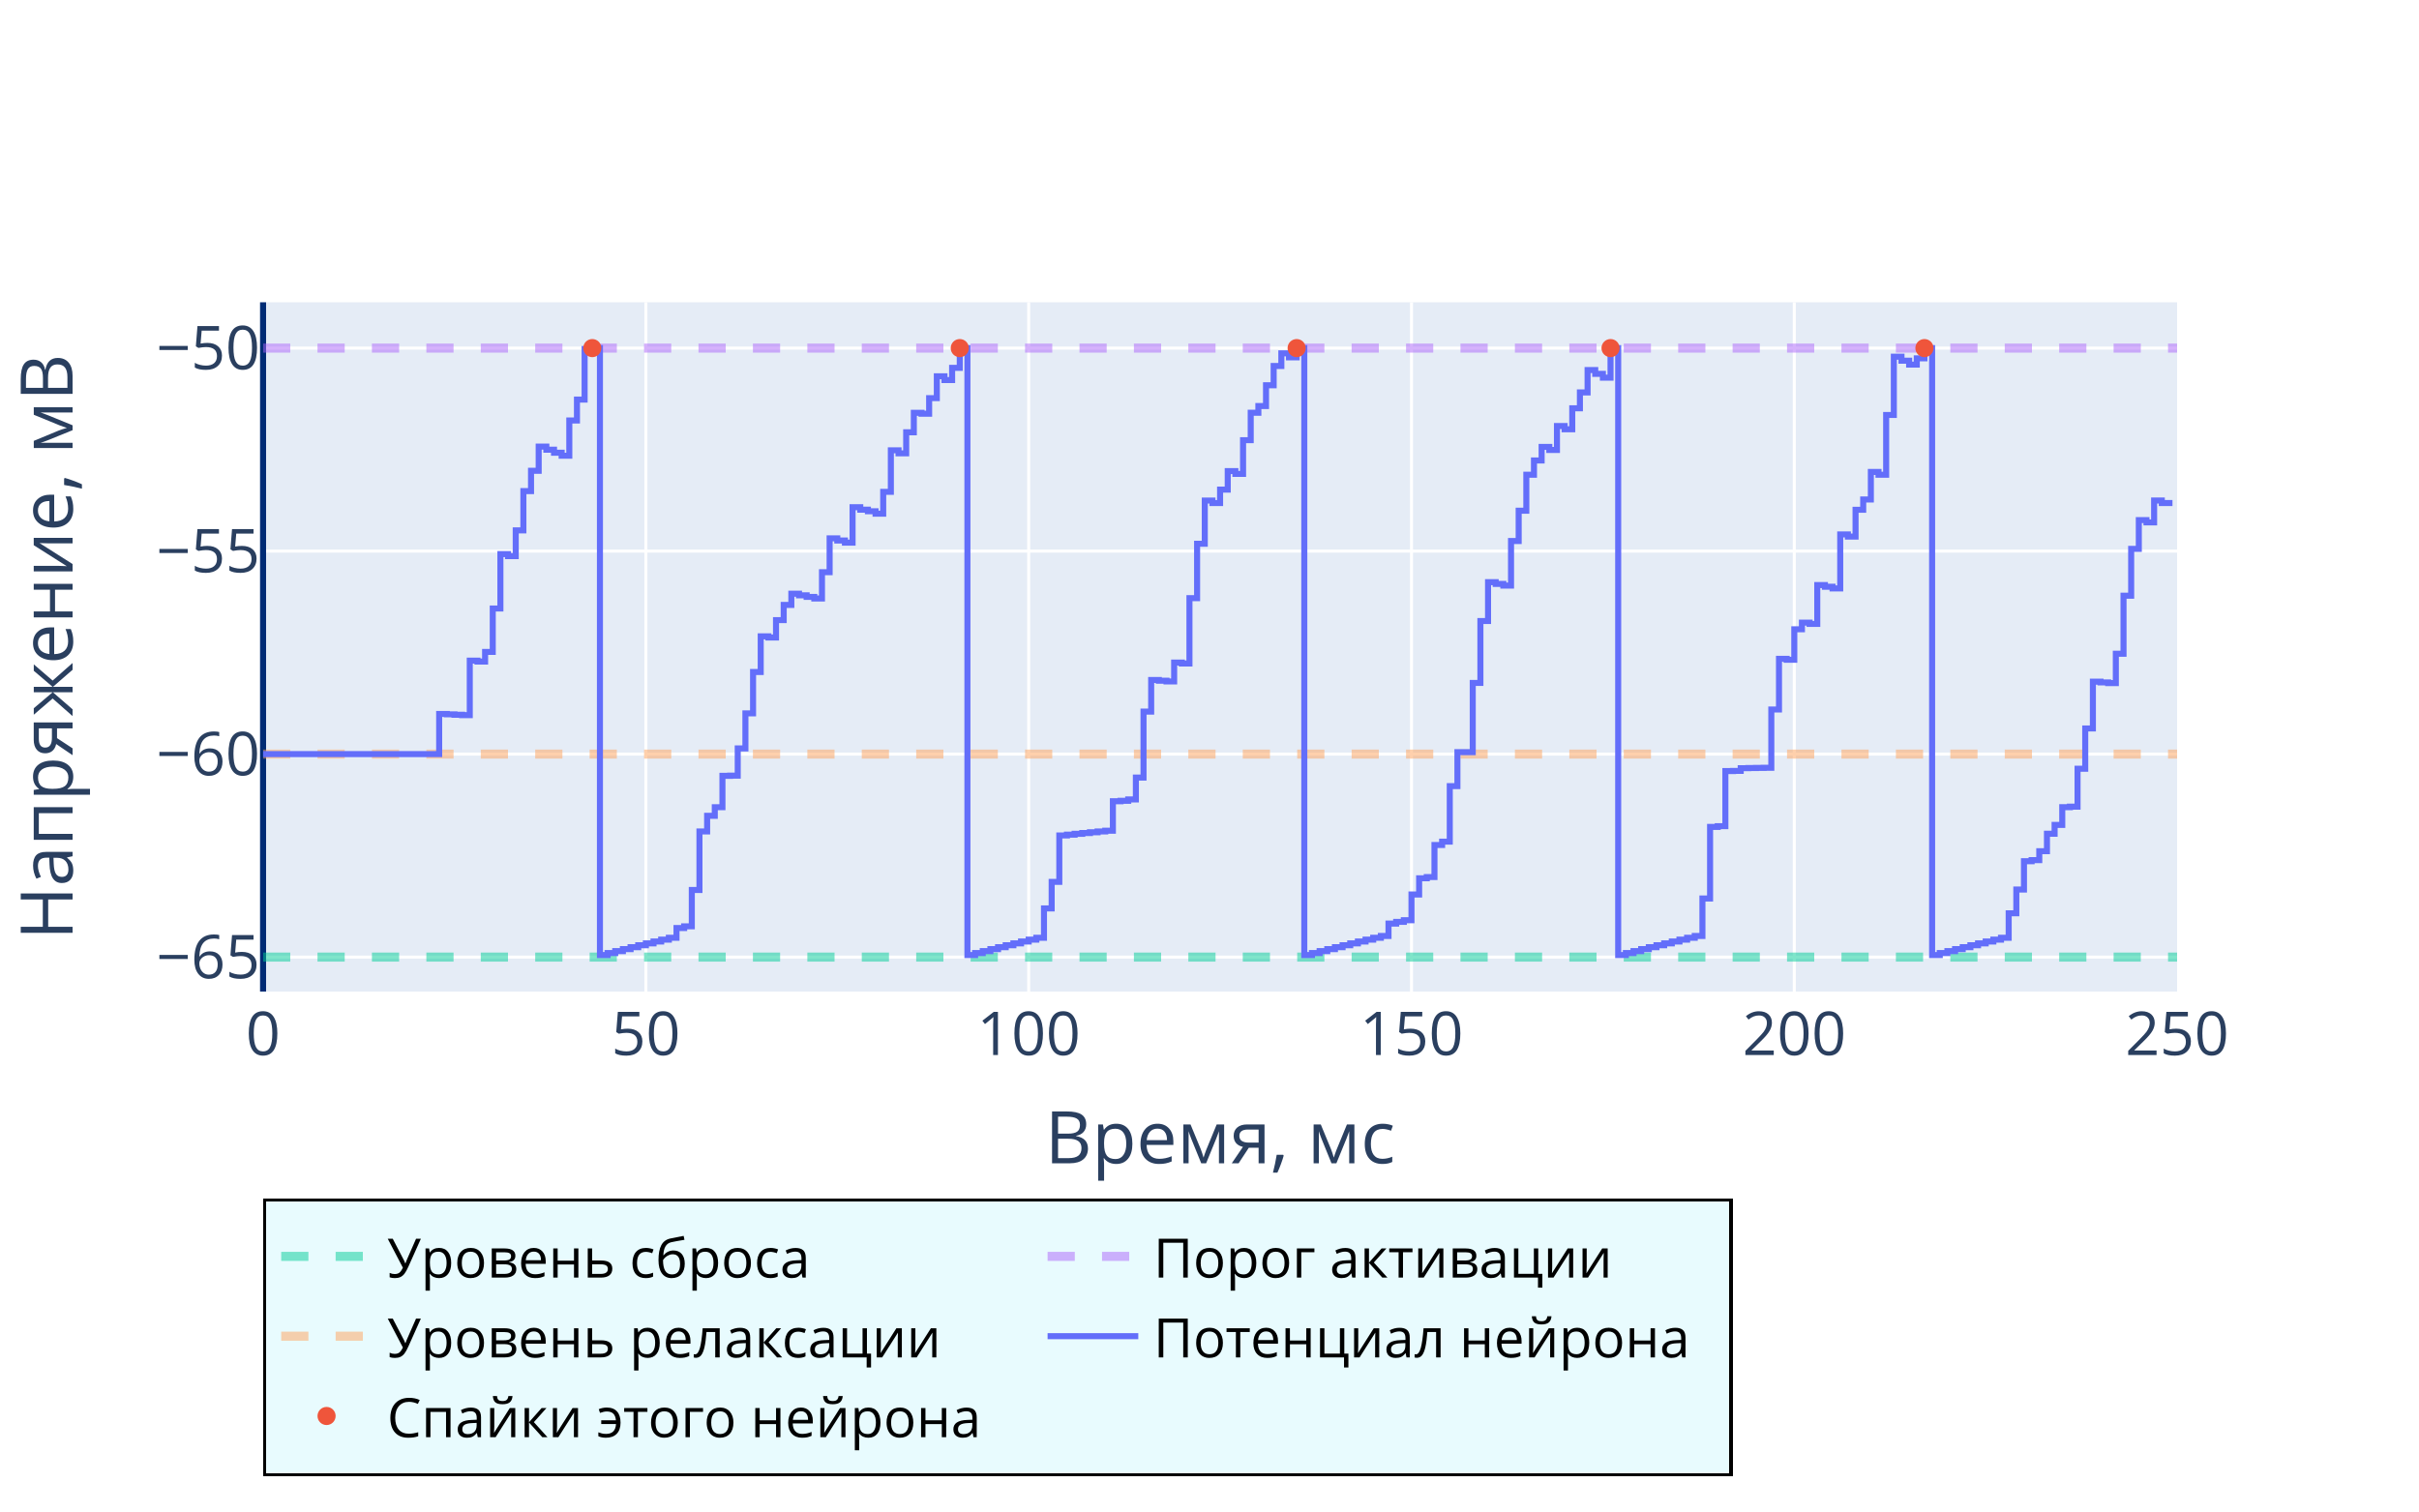
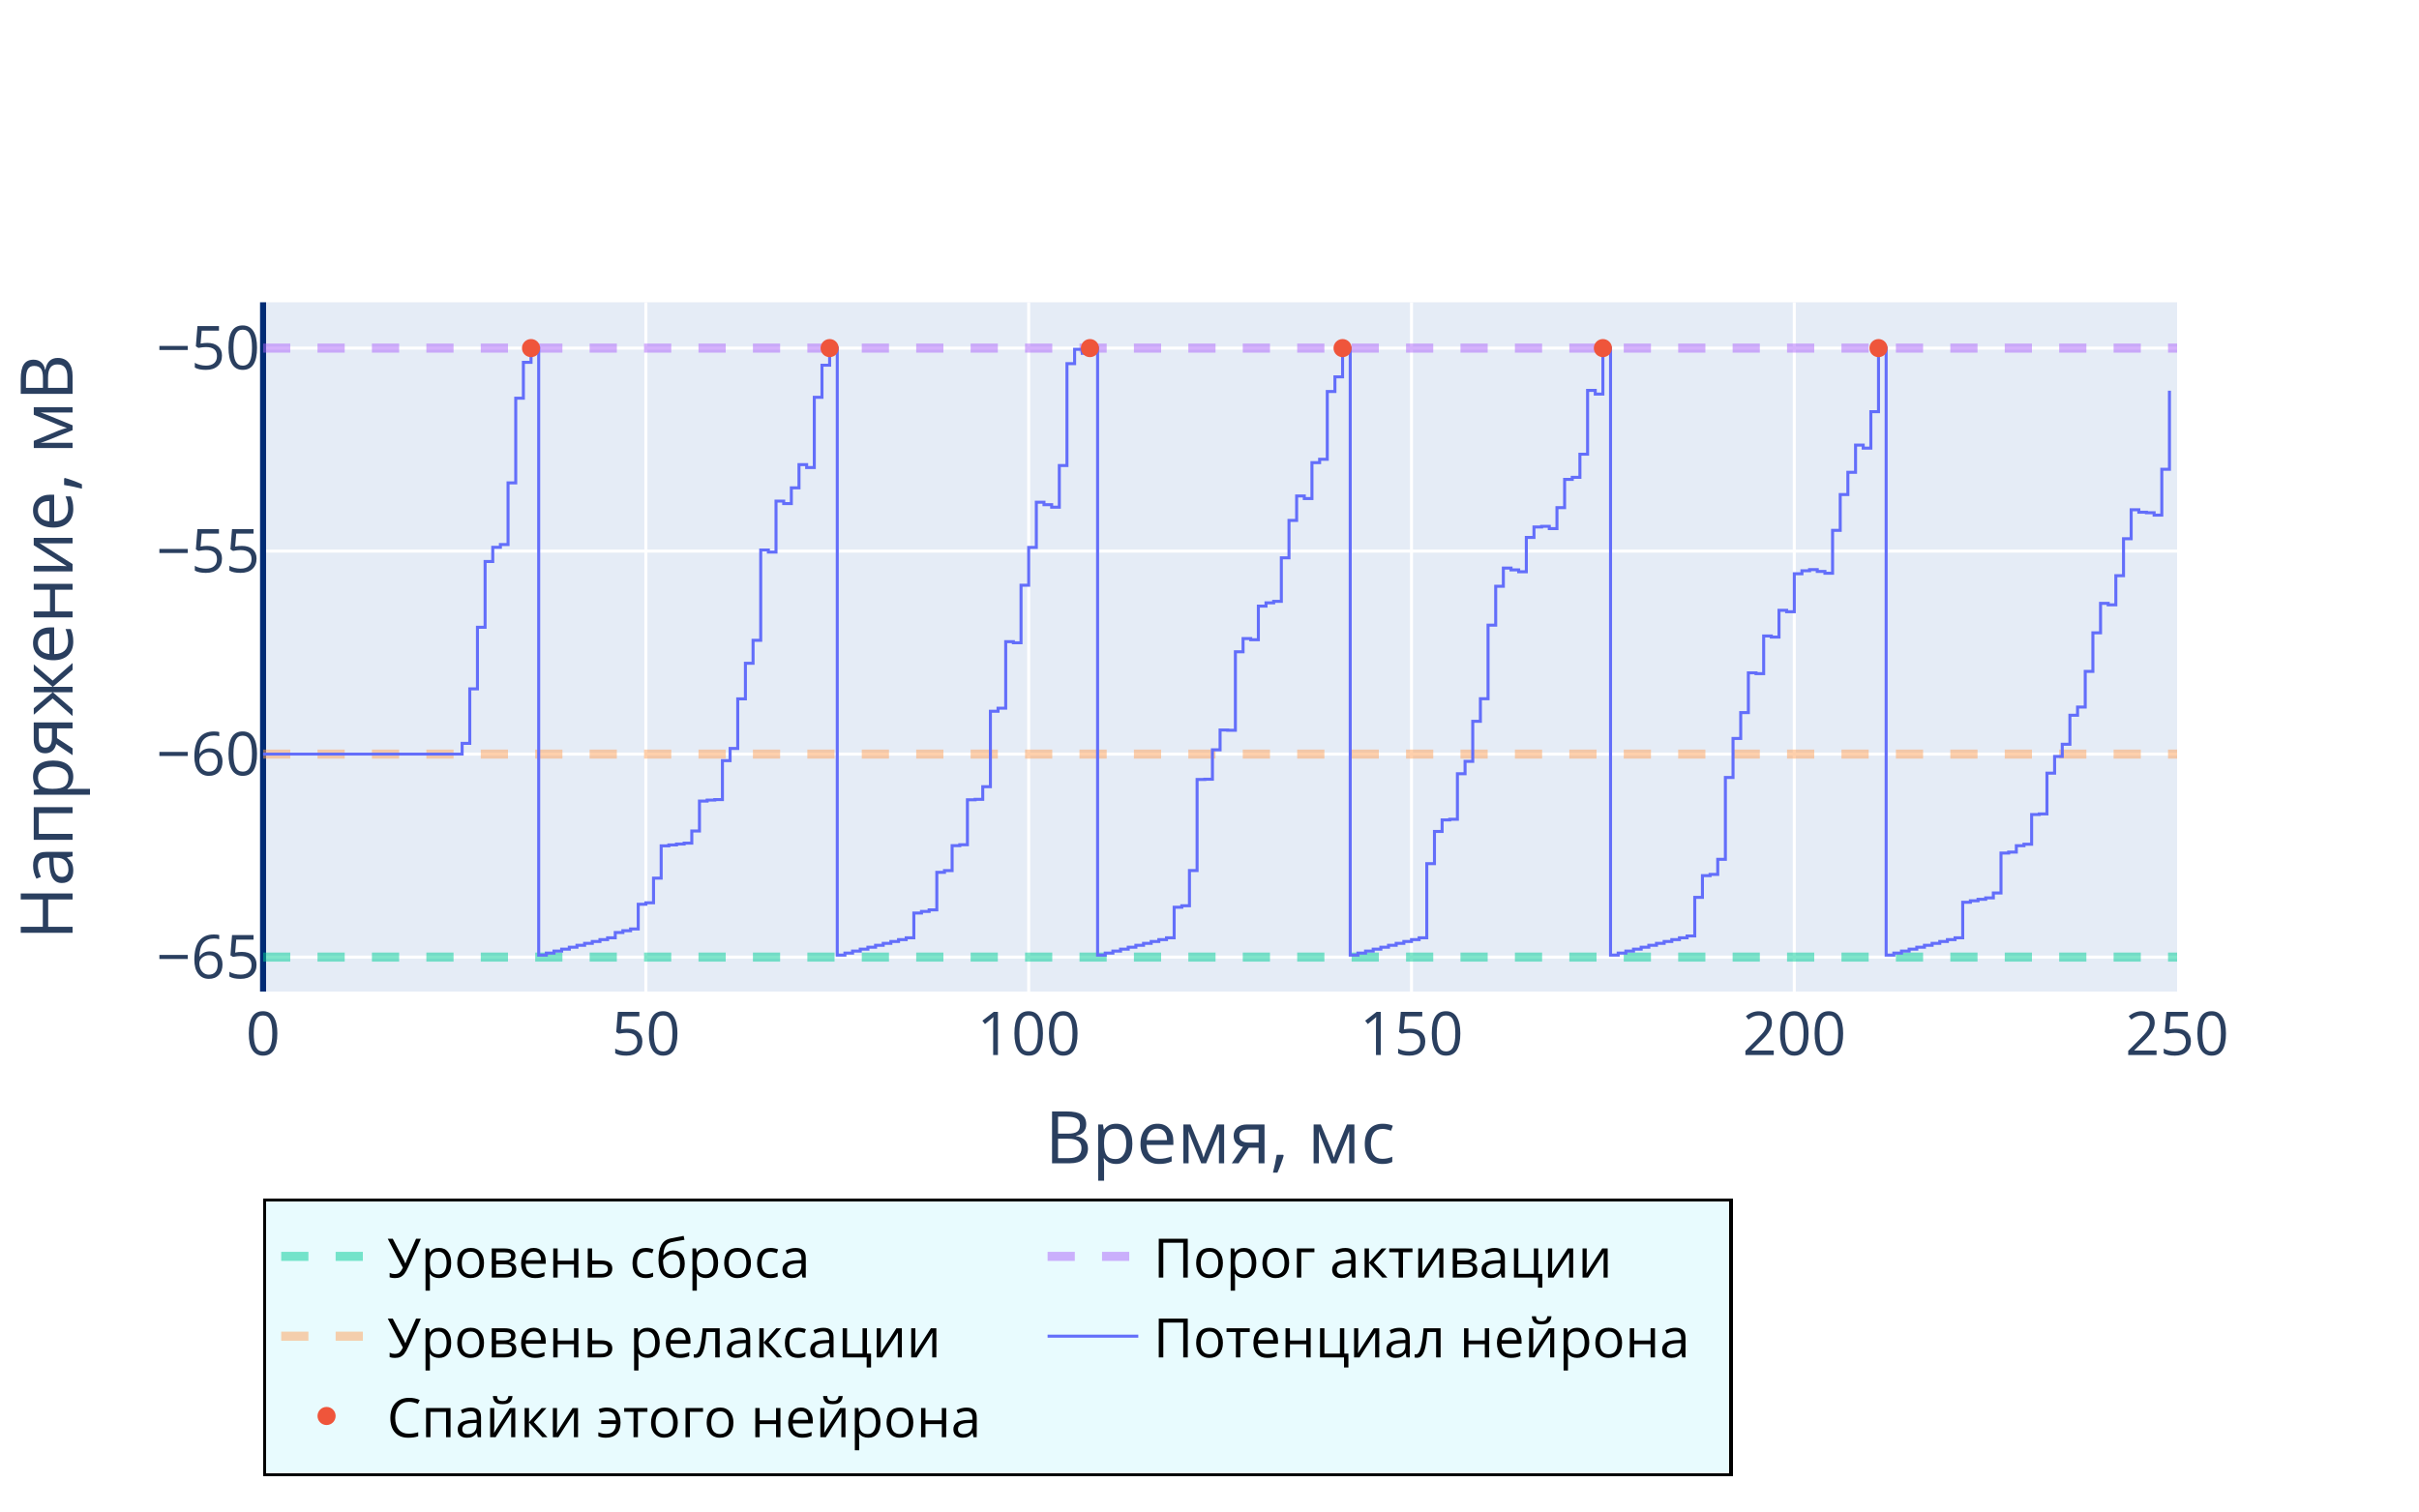
<svg xmlns="http://www.w3.org/2000/svg" class="main-svg" width="800" height="500" style="" viewBox="0 0 800 500">
  <rect x="0" y="0" width="800" height="500" style="fill: rgb(255, 255, 255); fill-opacity: 1;" />
-   <defs id="defs-609880">
+   <defs id="defs-be603c">
    <g class="clips">
-       <clipPath id="clip609880xyplot" class="plotclip">
+       <clipPath id="clipbe603cxyplot" class="plotclip">
        <rect width="633" height="228" />
      </clipPath>
-       <clipPath class="axesclip" id="clip609880x">
+       <clipPath class="axesclip" id="clipbe603cx">
        <rect x="87" y="0" width="633" height="500" />
      </clipPath>
-       <clipPath class="axesclip" id="clip609880y">
+       <clipPath class="axesclip" id="clipbe603cy">
        <rect x="0" y="100" width="800" height="228" />
      </clipPath>
-       <clipPath class="axesclip" id="clip609880xy">
+       <clipPath class="axesclip" id="clipbe603cxy">
        <rect x="87" y="100" width="633" height="228" />
      </clipPath>
    </g>
    <g class="gradients" />
  </defs>
  <g class="bglayer">
    <rect class="bg" x="87" y="100" width="633" height="228" style="fill: rgb(229, 236, 246); fill-opacity: 1; stroke-width: 0;" />
  </g>
  <g class="layer-below">
    <g class="imagelayer" />
    <g class="shapelayer" />
  </g>
  <g class="cartesianlayer">
    <g class="subplot xy">
      <g class="layer-subplot">
        <g class="shapelayer" />
        <g class="imagelayer" />
      </g>
      <g class="gridlayer">
        <g class="x">
          <path class="xgrid crisp" transform="translate(213.6,0)" d="M0,100v228" style="stroke: rgb(255, 255, 255); stroke-opacity: 1; stroke-width: 1px;" />
          <path class="xgrid crisp" transform="translate(340.2,0)" d="M0,100v228" style="stroke: rgb(255, 255, 255); stroke-opacity: 1; stroke-width: 1px;" />
          <path class="xgrid crisp" transform="translate(466.8,0)" d="M0,100v228" style="stroke: rgb(255, 255, 255); stroke-opacity: 1; stroke-width: 1px;" />
          <path class="xgrid crisp" transform="translate(593.4,0)" d="M0,100v228" style="stroke: rgb(255, 255, 255); stroke-opacity: 1; stroke-width: 1px;" />
        </g>
        <g class="y">
          <path class="ygrid crisp" transform="translate(0,316.6)" d="M87,0h633" style="stroke: rgb(255, 255, 255); stroke-opacity: 1; stroke-width: 1px;" />
          <path class="ygrid crisp" transform="translate(0,249.45)" d="M87,0h633" style="stroke: rgb(255, 255, 255); stroke-opacity: 1; stroke-width: 1px;" />
          <path class="ygrid crisp" transform="translate(0,182.3)" d="M87,0h633" style="stroke: rgb(255, 255, 255); stroke-opacity: 1; stroke-width: 1px;" />
          <path class="ygrid crisp" transform="translate(0,115.15)" d="M87,0h633" style="stroke: rgb(255, 255, 255); stroke-opacity: 1; stroke-width: 1px;" />
        </g>
      </g>
      <g class="zerolinelayer">
        <path class="xzl zl crisp" transform="translate(87,0)" d="M0,100v228" style="stroke: rgb(0, 44, 117); stroke-opacity: 1; stroke-width: 2px;" />
      </g>
      <path class="xlines-below" />
      <path class="ylines-below" />
      <g class="overlines-below" />
      <g class="xaxislayer-below" />
      <g class="yaxislayer-below" />
      <g class="overaxes-below" />
-       <g class="plot" transform="translate(87, 100)" clip-path="url('#clip609880xyplot')">
+       <g class="plot" transform="translate(87, 100)" clip-path="url('#clipbe603cxyplot')">
        <g class="scatterlayer mlayer">
-           <g class="trace scatter traceab7d7c" style="stroke-miterlimit: 2; opacity: 0.5;">
+           <g class="trace scatter tracec5e769" style="stroke-miterlimit: 2; opacity: 0.5;">
            <g class="fills" />
            <g class="errorbars" />
            <g class="lines">
              <path class="js-line" d="M0,216.6H633V216.6" style="vector-effect: non-scaling-stroke; fill: none; stroke: rgb(0, 204, 150); stroke-opacity: 1; stroke-width: 3px; opacity: 1; stroke-dasharray: 9px, 9px;" />
            </g>
            <g class="points" />
            <g class="text" />
          </g>
-           <g class="trace scatter trace02b79f" style="stroke-miterlimit: 2; opacity: 0.5;">
+           <g class="trace scatter trace101436" style="stroke-miterlimit: 2; opacity: 0.5;">
            <g class="fills" />
            <g class="errorbars" />
            <g class="lines">
              <path class="js-line" d="M0,15.15H633V15.15" style="vector-effect: non-scaling-stroke; fill: none; stroke: rgb(171, 99, 250); stroke-opacity: 1; stroke-width: 3px; opacity: 1; stroke-dasharray: 9px, 9px;" />
            </g>
            <g class="points" />
            <g class="text" />
          </g>
-           <g class="trace scatter tracee3ffca" style="stroke-miterlimit: 2; opacity: 0.5;">
+           <g class="trace scatter tracef05ed8" style="stroke-miterlimit: 2; opacity: 0.5;">
            <g class="fills" />
            <g class="errorbars" />
            <g class="lines">
              <path class="js-line" d="M0,149.45H633V149.45" style="vector-effect: non-scaling-stroke; fill: none; stroke: rgb(255, 161, 90); stroke-opacity: 1; stroke-width: 3px; opacity: 1; stroke-dasharray: 9px, 9px;" />
            </g>
            <g class="points" />
            <g class="text" />
          </g>
-           <g class="trace scatter tracee80a28" style="stroke-miterlimit: 2; opacity: 1;">
-             <g class="fills" />
-             <g class="errorbars" />
-             <g class="lines">
-               <path class="js-line" d="M0,149.45H2.53V149.45H5.06V149.45H7.6V149.45H10.13V149.45H12.66V149.45H15.19V149.45H17.72V149.45H20.26V149.45H22.79V149.45H25.32V149.45H27.85V149.45H30.38V149.45H32.92V149.45H35.45V149.45H37.98V149.45H40.51V149.45H43.04V149.45H45.58V149.45H48.11V149.45H50.64V149.45H53.17V149.45H55.7V149.45H58.24V136.17H60.77V136.3H63.3V136.43H65.83V136.56H68.36V118.53H70.9V118.84H73.43V115.65H75.96V101.29H78.49V83.3H81.02V83.96H83.56V75.45H86.09V62.46H88.62V55.73H91.15V47.74H93.68V48.75H96.22V49.76H98.75V50.75H101.28V39.09H103.81V32.18H106.34V15.45H108.88V15.15H111.41V215.93H113.94V215.27H116.47V214.62H119V213.97H121.54V213.33H124.07V212.69H126.6V212.06H129.13V211.44H131.66V210.82H134.2V210.21H136.73V206.99H139.26V206.42H141.79V194.4H144.32V175.04H146.86V169.87H149.39V167.02H151.92V156.64H154.45V156.57H156.98V147.58H159.52V135.98H162.05V122.3H164.58V110.49H167.11V110.88H169.64V105.13H172.18V100.11H174.71V96.4H177.24V96.93H179.77V97.45H182.3V97.97H184.84V89.28H187.37V78.08H189.9V78.79H192.43V79.5H194.96V67.79H197.5V68.6H200.03V69.12H202.56V69.92H205.09V62.7H207.62V48.96H210.16V49.96H212.69V42.99H215.22V36.55H217.75V36.86H220.28V31.7H222.82V24.47H225.35V25.72H227.88V21.68H230.41V15.15H232.94V215.93H235.48V215.27H238.01V214.62H240.54V213.97H243.07V213.33H245.6V212.69H248.14V212.06H250.67V211.44H253.2V210.82H255.73V210.21H258.26V200.5H260.8V191.72H263.33V176.36H265.86V176.09H268.39V175.82H270.92V175.56H273.46V175.3H275.99V175.04H278.52V174.79H281.05V165.04H283.58V164.89H286.12V164.44H288.65V157.21H291.18V135.39H293.71V124.93H296.24V125.18H298.78V125.42H301.31V119.17H303.84V119.47H306.37V97.86H308.9V79.87H311.44V65.58H313.97V66.41H316.5V61.97H319.03V55.83H321.56V56.77H324.1V45.61H326.63V36.54H329.16V34.31H331.69V27.45H334.22V21.07H336.76V16.88H339.29V18.2H341.82V15.15H344.35V215.93H346.88V215.27H349.42V214.62H351.95V213.97H354.48V213.33H357.01V212.69H359.54V212.06H362.08V211.44H364.61V210.82H367.14V210.21H369.67V209.61H372.2V205.51H374.74V204.95H377.27V204.4H379.8V195.9H382.33V190.53H384.86V190.12H387.4V179.52H389.93V178.41H392.46V160.04H394.99V148.8H397.52V148.81H400.06V125.91H402.59V105.43H405.12V92.58H407.65V93.15H410.18V93.71H412.72V78.96H415.25V68.94H417.78V57.03H420.31V52.32H422.84V47.83H425.38V48.84H427.91V40.92H430.44V42H432.97V35.06H435.5V29.82H438.04V22.41H440.57V23.67H443.1V24.92H445.63V15.15H448.16V215.93H450.7V215.27H453.23V214.62H455.76V213.97H458.29V213.33H460.82V212.69H463.36V212.06H465.89V211.44H468.42V210.82H470.95V210.21H473.48V209.61H476.02V197.21H478.55V173.53H481.08V173.29H483.61V155.06H486.14V155.01H488.68V154.11H491.21V154.06H493.74V154.02H496.27V153.97H498.8V134.7H501.34V117.93H503.87V118.25H506.4V108.16H508.93V105.96H511.46V106.39H514V93.54H516.53V94.09H519.06V94.65H521.59V76.78H524.12V77.5H526.66V68.63H529.19V65.22H531.72V56.11H534.25V57.04H536.78V37.27H539.32V18H541.85V19.31H544.38V20.61H546.91V18.54H549.44V15.15H551.98V215.93H554.51V215.27H557.04V214.62H559.57V213.97H562.1V213.33H564.64V212.69H567.17V212.06H569.7V211.44H572.23V210.82H574.76V210.21H577.3V202.11H579.83V194.25H582.36V184.88H584.89V184.53H587.42V181.57H589.96V175.79H592.49V172.87H595.02V167.01H597.55V166.83H600.08V154.3H602.62V140.97H605.15V125.5H607.68V125.74H610.21V125.97H612.74V116.26H615.28V97.05H617.81V81.56H620.34V72.04H622.87V72.81H625.4V65.57H627.94V66.4H630.47V66.94" style="vector-effect: non-scaling-stroke; fill: none; stroke: rgb(99, 110, 250); stroke-opacity: 1; stroke-width: 2px; opacity: 1;" />
-             </g>
-             <g class="points" />
-             <g class="text" />
-           </g>
-           <g class="trace scatter traced1d47b" style="stroke-miterlimit: 2; opacity: 1;">
+           <g class="trace scatter trace4443ac" style="stroke-miterlimit: 2; opacity: 1;">
+             <g class="fills" />
+             <g class="errorbars" />
+             <g class="lines">
+               <path class="js-line" d="M0,149.45H2.53V149.45H5.06V149.45H7.6V149.45H10.13V149.45H12.66V149.45H15.19V149.45H17.72V149.45H20.26V149.45H22.79V149.45H25.32V149.45H27.85V149.45H30.38V149.45H32.92V149.45H35.45V149.45H37.98V149.45H40.51V149.45H43.04V149.45H45.58V149.45H48.11V149.45H50.64V149.45H53.17V149.45H55.7V149.45H58.24V149.45H60.77V149.45H63.3V149.45H65.83V145.89H68.36V127.88H70.9V107.49H73.43V85.74H75.96V81.04H78.49V80.13H81.02V59.74H83.56V31.72H86.09V19.86H88.62V15.15H91.15V215.93H93.68V215.27H96.22V214.62H98.75V213.97H101.28V213.33H103.81V212.69H106.34V212.06H108.88V211.44H111.41V210.82H113.94V210.21H116.47V208.46H119V207.87H121.54V207.29H124.07V199.13H126.6V198.64H129.13V190.48H131.66V179.8H134.2V179.49H136.73V179.2H139.26V178.9H141.79V174.89H144.32V165H146.86V164.66H149.39V164.5H151.92V151.61H154.45V147.58H156.98V131.17H159.52V119.4H162.05V111.8H164.58V81.95H167.11V82.62H169.64V65.76H172.18V66.59H174.71V61.38H177.24V53.7H179.77V54.66H182.3V31.43H184.84V20.81H187.37V15.15H189.9V215.93H192.43V215.27H194.96V214.62H197.5V213.97H200.03V213.33H202.56V212.69H205.09V212.06H207.62V211.44H210.16V210.82H212.69V210.21H215.22V202.02H217.75V201.5H220.28V200.98H222.82V188.56H225.35V187.98H227.88V179.73H230.41V179.43H232.94V164.56H235.48V164.41H238.01V160.24H240.54V135.27H243.07V134.26H245.6V112.26H248.14V112.63H250.67V93.59H253.2V81.09H255.73V66.13H258.26V66.95H260.8V67.78H263.33V54H265.86V20.29H268.39V15.55H270.92V16.88H273.46V15.15H275.99V215.93H278.52V215.27H281.05V214.62H283.58V213.97H286.12V213.33H288.65V212.69H291.18V212.06H293.71V211.44H296.24V210.82H298.78V210.21H301.31V200.11H303.84V199.61H306.37V187.96H308.9V157.84H311.44V157.76H313.97V148.03H316.5V141.48H319.03V141.56H321.56V115.61H324.1V111.24H326.63V111.62H329.16V100.51H331.69V99.41H334.22V98.93H336.76V84.53H339.29V72.14H341.82V64.06H344.35V64.91H346.88V53.03H349.42V51.92H351.95V29.51H354.48V24.67H357.01V15.15H359.54V215.93H362.08V215.27H364.61V214.62H367.14V213.97H369.67V213.33H372.2V212.69H374.74V212.06H377.27V211.44H379.8V210.82H382.33V210.21H384.86V185.68H387.4V175.04H389.93V171.23H392.46V171.01H394.99V155.94H397.52V151.85H400.06V138.6H402.59V131.13H405.12V106.79H407.65V93.93H410.18V87.91H412.72V88.52H415.25V89.13H417.78V77.78H420.31V74.33H422.84V74.1H425.38V74.85H427.91V67.93H430.44V58.58H432.97V57.89H435.5V50.25H438.04V29.15H440.57V30.35H443.1V15.15H445.63V215.93H448.16V215.27H450.7V214.62H453.23V213.97H455.76V213.33H458.29V212.69H460.82V212.06H463.36V211.44H465.89V210.82H468.42V210.21H470.95V209.61H473.48V196.84H476.02V189.65H478.55V189.25H481.08V184.26H483.61V157.18H486.14V144.28H488.68V135.73H491.21V122.57H493.74V122.84H496.27V110.37H498.8V110.75H501.34V101.88H503.87V102.35H506.4V89.79H508.93V88.8H511.46V88.42H514V89.03H516.53V89.63H519.06V75.44H521.59V63.6H524.12V56.23H526.66V47.23H529.19V48.24H531.72V36.19H534.25V15.15H536.78V215.93H539.32V215.27H541.85V214.62H544.38V213.97H546.91V213.33H549.44V212.69H551.98V212.06H554.51V211.44H557.04V210.82H559.57V210.21H562.1V198.46H564.64V197.97H567.17V197.49H569.7V197.01H572.23V195.39H574.76V182.19H577.3V181.86H579.83V179.75H582.36V179.27H584.89V169.44H587.42V169.24H589.96V155.75H592.49V150.22H595.02V146.2H597.55V136.59H600.08V133.88H602.62V122.09H605.15V109.33H607.68V99.58H610.21V100.08H612.74V90.44H615.28V78.2H617.81V68.63H620.34V69.44H622.87V69.61H625.4V70.4H627.94V55.24H630.47V29.24" style="vector-effect: non-scaling-stroke; fill: none; stroke: rgb(99, 110, 250); stroke-opacity: 1; stroke-width: 1px; opacity: 1;" />
+             </g>
+             <g class="points" />
+             <g class="text" />
+           </g>
+           <g class="trace scatter trace8bc98b" style="stroke-miterlimit: 2; opacity: 1;">
            <g class="fills" />
            <g class="errorbars" />
            <g class="lines" />
            <g class="points">
-               <path class="point" transform="translate(108.88,15.15)" d="M3,0A3,3 0 1,1 0,-3A3,3 0 0,1 3,0Z" style="opacity: 1; stroke-width: 0px; fill: rgb(239, 85, 59); fill-opacity: 1;" />
-               <path class="point" transform="translate(230.41,15.15)" d="M3,0A3,3 0 1,1 0,-3A3,3 0 0,1 3,0Z" style="opacity: 1; stroke-width: 0px; fill: rgb(239, 85, 59); fill-opacity: 1;" />
-               <path class="point" transform="translate(341.82,15.15)" d="M3,0A3,3 0 1,1 0,-3A3,3 0 0,1 3,0Z" style="opacity: 1; stroke-width: 0px; fill: rgb(239, 85, 59); fill-opacity: 1;" />
-               <path class="point" transform="translate(445.63,15.15)" d="M3,0A3,3 0 1,1 0,-3A3,3 0 0,1 3,0Z" style="opacity: 1; stroke-width: 0px; fill: rgb(239, 85, 59); fill-opacity: 1;" />
-               <path class="point" transform="translate(549.44,15.15)" d="M3,0A3,3 0 1,1 0,-3A3,3 0 0,1 3,0Z" style="opacity: 1; stroke-width: 0px; fill: rgb(239, 85, 59); fill-opacity: 1;" />
+               <path class="point" transform="translate(88.62,15.15)" d="M3,0A3,3 0 1,1 0,-3A3,3 0 0,1 3,0Z" style="opacity: 1; stroke-width: 0px; fill: rgb(239, 85, 59); fill-opacity: 1;" />
+               <path class="point" transform="translate(187.37,15.15)" d="M3,0A3,3 0 1,1 0,-3A3,3 0 0,1 3,0Z" style="opacity: 1; stroke-width: 0px; fill: rgb(239, 85, 59); fill-opacity: 1;" />
+               <path class="point" transform="translate(273.46,15.15)" d="M3,0A3,3 0 1,1 0,-3A3,3 0 0,1 3,0Z" style="opacity: 1; stroke-width: 0px; fill: rgb(239, 85, 59); fill-opacity: 1;" />
+               <path class="point" transform="translate(357.01,15.15)" d="M3,0A3,3 0 1,1 0,-3A3,3 0 0,1 3,0Z" style="opacity: 1; stroke-width: 0px; fill: rgb(239, 85, 59); fill-opacity: 1;" />
+               <path class="point" transform="translate(443.1,15.15)" d="M3,0A3,3 0 1,1 0,-3A3,3 0 0,1 3,0Z" style="opacity: 1; stroke-width: 0px; fill: rgb(239, 85, 59); fill-opacity: 1;" />
+               <path class="point" transform="translate(534.25,15.15)" d="M3,0A3,3 0 1,1 0,-3A3,3 0 0,1 3,0Z" style="opacity: 1; stroke-width: 0px; fill: rgb(239, 85, 59); fill-opacity: 1;" />
            </g>
            <g class="text" />
          </g>
        </g>
      </g>
      <g class="overplot" />
      <path class="xlines-above crisp" d="M0,0" style="fill: none;" />
      <path class="ylines-above crisp" d="M0,0" style="fill: none;" />
      <g class="overlines-above" />
      <g class="xaxislayer-above">
        <g class="xtick">
          <text text-anchor="middle" x="0" y="349" transform="translate(87,0)" style="font-family: 'Open Sans', verdana, arial, sans-serif; font-size: 20px; fill: rgb(42, 63, 95); fill-opacity: 1; white-space: pre;">0</text>
        </g>
        <g class="xtick">
          <text text-anchor="middle" x="0" y="349" transform="translate(213.6,0)" style="font-family: 'Open Sans', verdana, arial, sans-serif; font-size: 20px; fill: rgb(42, 63, 95); fill-opacity: 1; white-space: pre;">50</text>
        </g>
        <g class="xtick">
          <text text-anchor="middle" x="0" y="349" transform="translate(340.2,0)" style="font-family: 'Open Sans', verdana, arial, sans-serif; font-size: 20px; fill: rgb(42, 63, 95); fill-opacity: 1; white-space: pre;">100</text>
        </g>
        <g class="xtick">
          <text text-anchor="middle" x="0" y="349" transform="translate(466.8,0)" style="font-family: 'Open Sans', verdana, arial, sans-serif; font-size: 20px; fill: rgb(42, 63, 95); fill-opacity: 1; white-space: pre;">150</text>
        </g>
        <g class="xtick">
          <text text-anchor="middle" x="0" y="349" transform="translate(593.4,0)" style="font-family: 'Open Sans', verdana, arial, sans-serif; font-size: 20px; fill: rgb(42, 63, 95); fill-opacity: 1; white-space: pre;">200</text>
        </g>
        <g class="xtick">
          <text text-anchor="middle" x="0" y="349" transform="translate(720,0)" style="font-family: 'Open Sans', verdana, arial, sans-serif; font-size: 20px; fill: rgb(42, 63, 95); fill-opacity: 1; white-space: pre;">250</text>
        </g>
      </g>
      <g class="yaxislayer-above">
        <g class="ytick">
          <text text-anchor="end" x="86" y="7" transform="translate(0,316.6)" style="font-family: 'Open Sans', verdana, arial, sans-serif; font-size: 20px; fill: rgb(42, 63, 95); fill-opacity: 1; white-space: pre;">−65</text>
        </g>
        <g class="ytick">
          <text text-anchor="end" x="86" y="7" transform="translate(0,249.45)" style="font-family: 'Open Sans', verdana, arial, sans-serif; font-size: 20px; fill: rgb(42, 63, 95); fill-opacity: 1; white-space: pre;">−60</text>
        </g>
        <g class="ytick">
          <text text-anchor="end" x="86" y="7" transform="translate(0,182.3)" style="font-family: 'Open Sans', verdana, arial, sans-serif; font-size: 20px; fill: rgb(42, 63, 95); fill-opacity: 1; white-space: pre;">−55</text>
        </g>
        <g class="ytick">
          <text text-anchor="end" x="86" y="7" transform="translate(0,115.15)" style="font-family: 'Open Sans', verdana, arial, sans-serif; font-size: 20px; fill: rgb(42, 63, 95); fill-opacity: 1; white-space: pre;">−50</text>
        </g>
      </g>
      <g class="overaxes-above" />
    </g>
  </g>
  <g class="polarlayer" />
  <g class="ternarylayer" />
  <g class="geolayer" />
  <g class="funnelarealayer" />
  <g class="pielayer" />
  <g class="treemaplayer" />
  <g class="sunburstlayer" />
  <g class="glimages" />
-   <defs id="topdefs-609880">
+   <defs id="topdefs-be603c">
    <g class="clips" />
-     <clipPath id="legend609880">
+     <clipPath id="legendbe603c">
      <rect width="484" height="90" x="1" y="1" />
    </clipPath>
  </defs>
  <g class="layer-above">
    <g class="imagelayer" />
    <g class="shapelayer" />
  </g>
  <g class="infolayer">
    <g class="legend" pointer-events="all" transform="translate(87, 396.4)">
      <rect class="bg" shape-rendering="crispEdges" width="485" height="91" x="0.5" y="0.5" style="stroke: rgb(0, 0, 0); stroke-opacity: 1; fill: rgb(25, 211, 243); fill-opacity: 0.1; stroke-width: 1px;" />
-       <g class="scrollbox" transform="translate(0, 0)" clip-path="url('#legend609880')">
+       <g class="scrollbox" transform="translate(0, 0)" clip-path="url('#legendbe603c')">
        <g class="groups">
          <g class="traces" transform="translate(1, 19.2)" style="opacity: 1;">
            <text class="legendtext user-select-none" text-anchor="start" x="40" y="7.02" style="font-family: 'Open Sans', verdana, arial, sans-serif; font-size: 18px; fill: rgb(0, 0, 0); fill-opacity: 1; white-space: pre;">Уровень сброса</text>
            <g class="layers" style="opacity: 0.5;">
              <g class="legendfill" />
              <g class="legendlines">
                <path class="js-line" d="M5,0h30" style="fill: none; stroke: rgb(0, 204, 150); stroke-opacity: 1; stroke-dasharray: 9px, 9px; stroke-width: 3px;" />
              </g>
              <g class="legendsymbols">
                <g class="legendpoints" />
              </g>
            </g>
            <rect class="legendtoggle" pointer-events="all" x="0" y="-13.2" width="189.453" height="26.4" style="cursor: pointer; fill: rgb(0, 0, 0); fill-opacity: 0;" />
          </g>
          <g class="traces" transform="translate(254.4531, 19.2)" style="opacity: 1;">
            <text class="legendtext user-select-none" text-anchor="start" x="40" y="7.02" style="font-family: 'Open Sans', verdana, arial, sans-serif; font-size: 18px; fill: rgb(0, 0, 0); fill-opacity: 1; white-space: pre;">Порог активации</text>
            <g class="layers" style="opacity: 0.5;">
              <g class="legendfill" />
              <g class="legendlines">
                <path class="js-line" d="M5,0h30" style="fill: none; stroke: rgb(171, 99, 250); stroke-opacity: 1; stroke-dasharray: 9px, 9px; stroke-width: 3px;" />
              </g>
              <g class="legendsymbols">
                <g class="legendpoints" />
              </g>
            </g>
            <rect class="legendtoggle" pointer-events="all" x="0" y="-13.2" width="201.984" height="26.4" style="cursor: pointer; fill: rgb(0, 0, 0); fill-opacity: 0;" />
          </g>
          <g class="traces" transform="translate(1, 45.6)" style="opacity: 1;">
            <text class="legendtext user-select-none" text-anchor="start" x="40" y="7.02" style="font-family: 'Open Sans', verdana, arial, sans-serif; font-size: 18px; fill: rgb(0, 0, 0); fill-opacity: 1; white-space: pre;">Уровень релаксации</text>
            <g class="layers" style="opacity: 0.5;">
              <g class="legendfill" />
              <g class="legendlines">
                <path class="js-line" d="M5,0h30" style="fill: none; stroke: rgb(255, 161, 90); stroke-opacity: 1; stroke-dasharray: 9px, 9px; stroke-width: 3px;" />
              </g>
              <g class="legendsymbols">
                <g class="legendpoints" />
              </g>
            </g>
            <rect class="legendtoggle" pointer-events="all" x="0" y="-13.2" width="235.859" height="26.4" style="cursor: pointer; fill: rgb(0, 0, 0); fill-opacity: 0;" />
          </g>
          <g class="traces" transform="translate(254.4531, 45.6)" style="opacity: 1;">
            <text class="legendtext user-select-none" text-anchor="start" x="40" y="7.02" style="font-family: 'Open Sans', verdana, arial, sans-serif; font-size: 18px; fill: rgb(0, 0, 0); fill-opacity: 1; white-space: pre;">Потенциал нейрона</text>
            <g class="layers" style="opacity: 1;">
              <g class="legendfill" />
              <g class="legendlines">
-                 <path class="js-line" d="M5,0h30" style="fill: none; stroke: rgb(99, 110, 250); stroke-opacity: 1; stroke-width: 2px;" />
+                 <path class="js-line" d="M5,0h30" style="fill: none; stroke: rgb(99, 110, 250); stroke-opacity: 1; stroke-width: 1px;" />
              </g>
              <g class="legendsymbols">
                <g class="legendpoints" />
              </g>
            </g>
            <rect class="legendtoggle" pointer-events="all" x="0" y="-13.2" width="227.656" height="26.4" style="cursor: pointer; fill: rgb(0, 0, 0); fill-opacity: 0;" />
          </g>
          <g class="traces" transform="translate(1, 72)" style="opacity: 1;">
            <text class="legendtext user-select-none" text-anchor="start" x="40" y="7.02" style="font-family: 'Open Sans', verdana, arial, sans-serif; font-size: 18px; fill: rgb(0, 0, 0); fill-opacity: 1; white-space: pre;">Спайки этого нейрона</text>
            <g class="layers" style="opacity: 1;">
              <g class="legendfill" />
              <g class="legendlines" />
              <g class="legendsymbols">
                <g class="legendpoints">
                  <path class="scatterpts" transform="translate(20,0)" d="M3,0A3,3 0 1,1 0,-3A3,3 0 0,1 3,0Z" style="opacity: 1; stroke-width: 0px; fill: rgb(239, 85, 59); fill-opacity: 1;" />
                </g>
              </g>
            </g>
            <rect class="legendtoggle" pointer-events="all" x="0" y="-13.2" width="250.953" height="26.4" style="cursor: pointer; fill: rgb(0, 0, 0); fill-opacity: 0;" />
          </g>
        </g>
      </g>
      <rect class="scrollbar" rx="20" ry="3" width="0" height="0" x="0" y="0" style="fill: rgb(128, 139, 164); fill-opacity: 1;" />
    </g>
    <g class="g-gtitle" />
    <g class="g-xtitle">
      <text class="xtitle" x="403.5" y="384.8" text-anchor="middle" style="font-family: 'Open Sans', verdana, arial, sans-serif; font-size: 24px; fill: rgb(42, 63, 95); opacity: 1; font-weight: normal; white-space: pre;">Время, мс</text>
    </g>
    <g class="g-ytitle" transform="translate(11.59668,0)">
      <text class="ytitle" transform="rotate(-90,12.40313,214)" x="12.403" y="214" text-anchor="middle" style="font-family: 'Open Sans', verdana, arial, sans-serif; font-size: 24px; fill: rgb(42, 63, 95); opacity: 1; font-weight: normal; white-space: pre;">Напряжение, мВ</text>
    </g>
  </g>
</svg>
